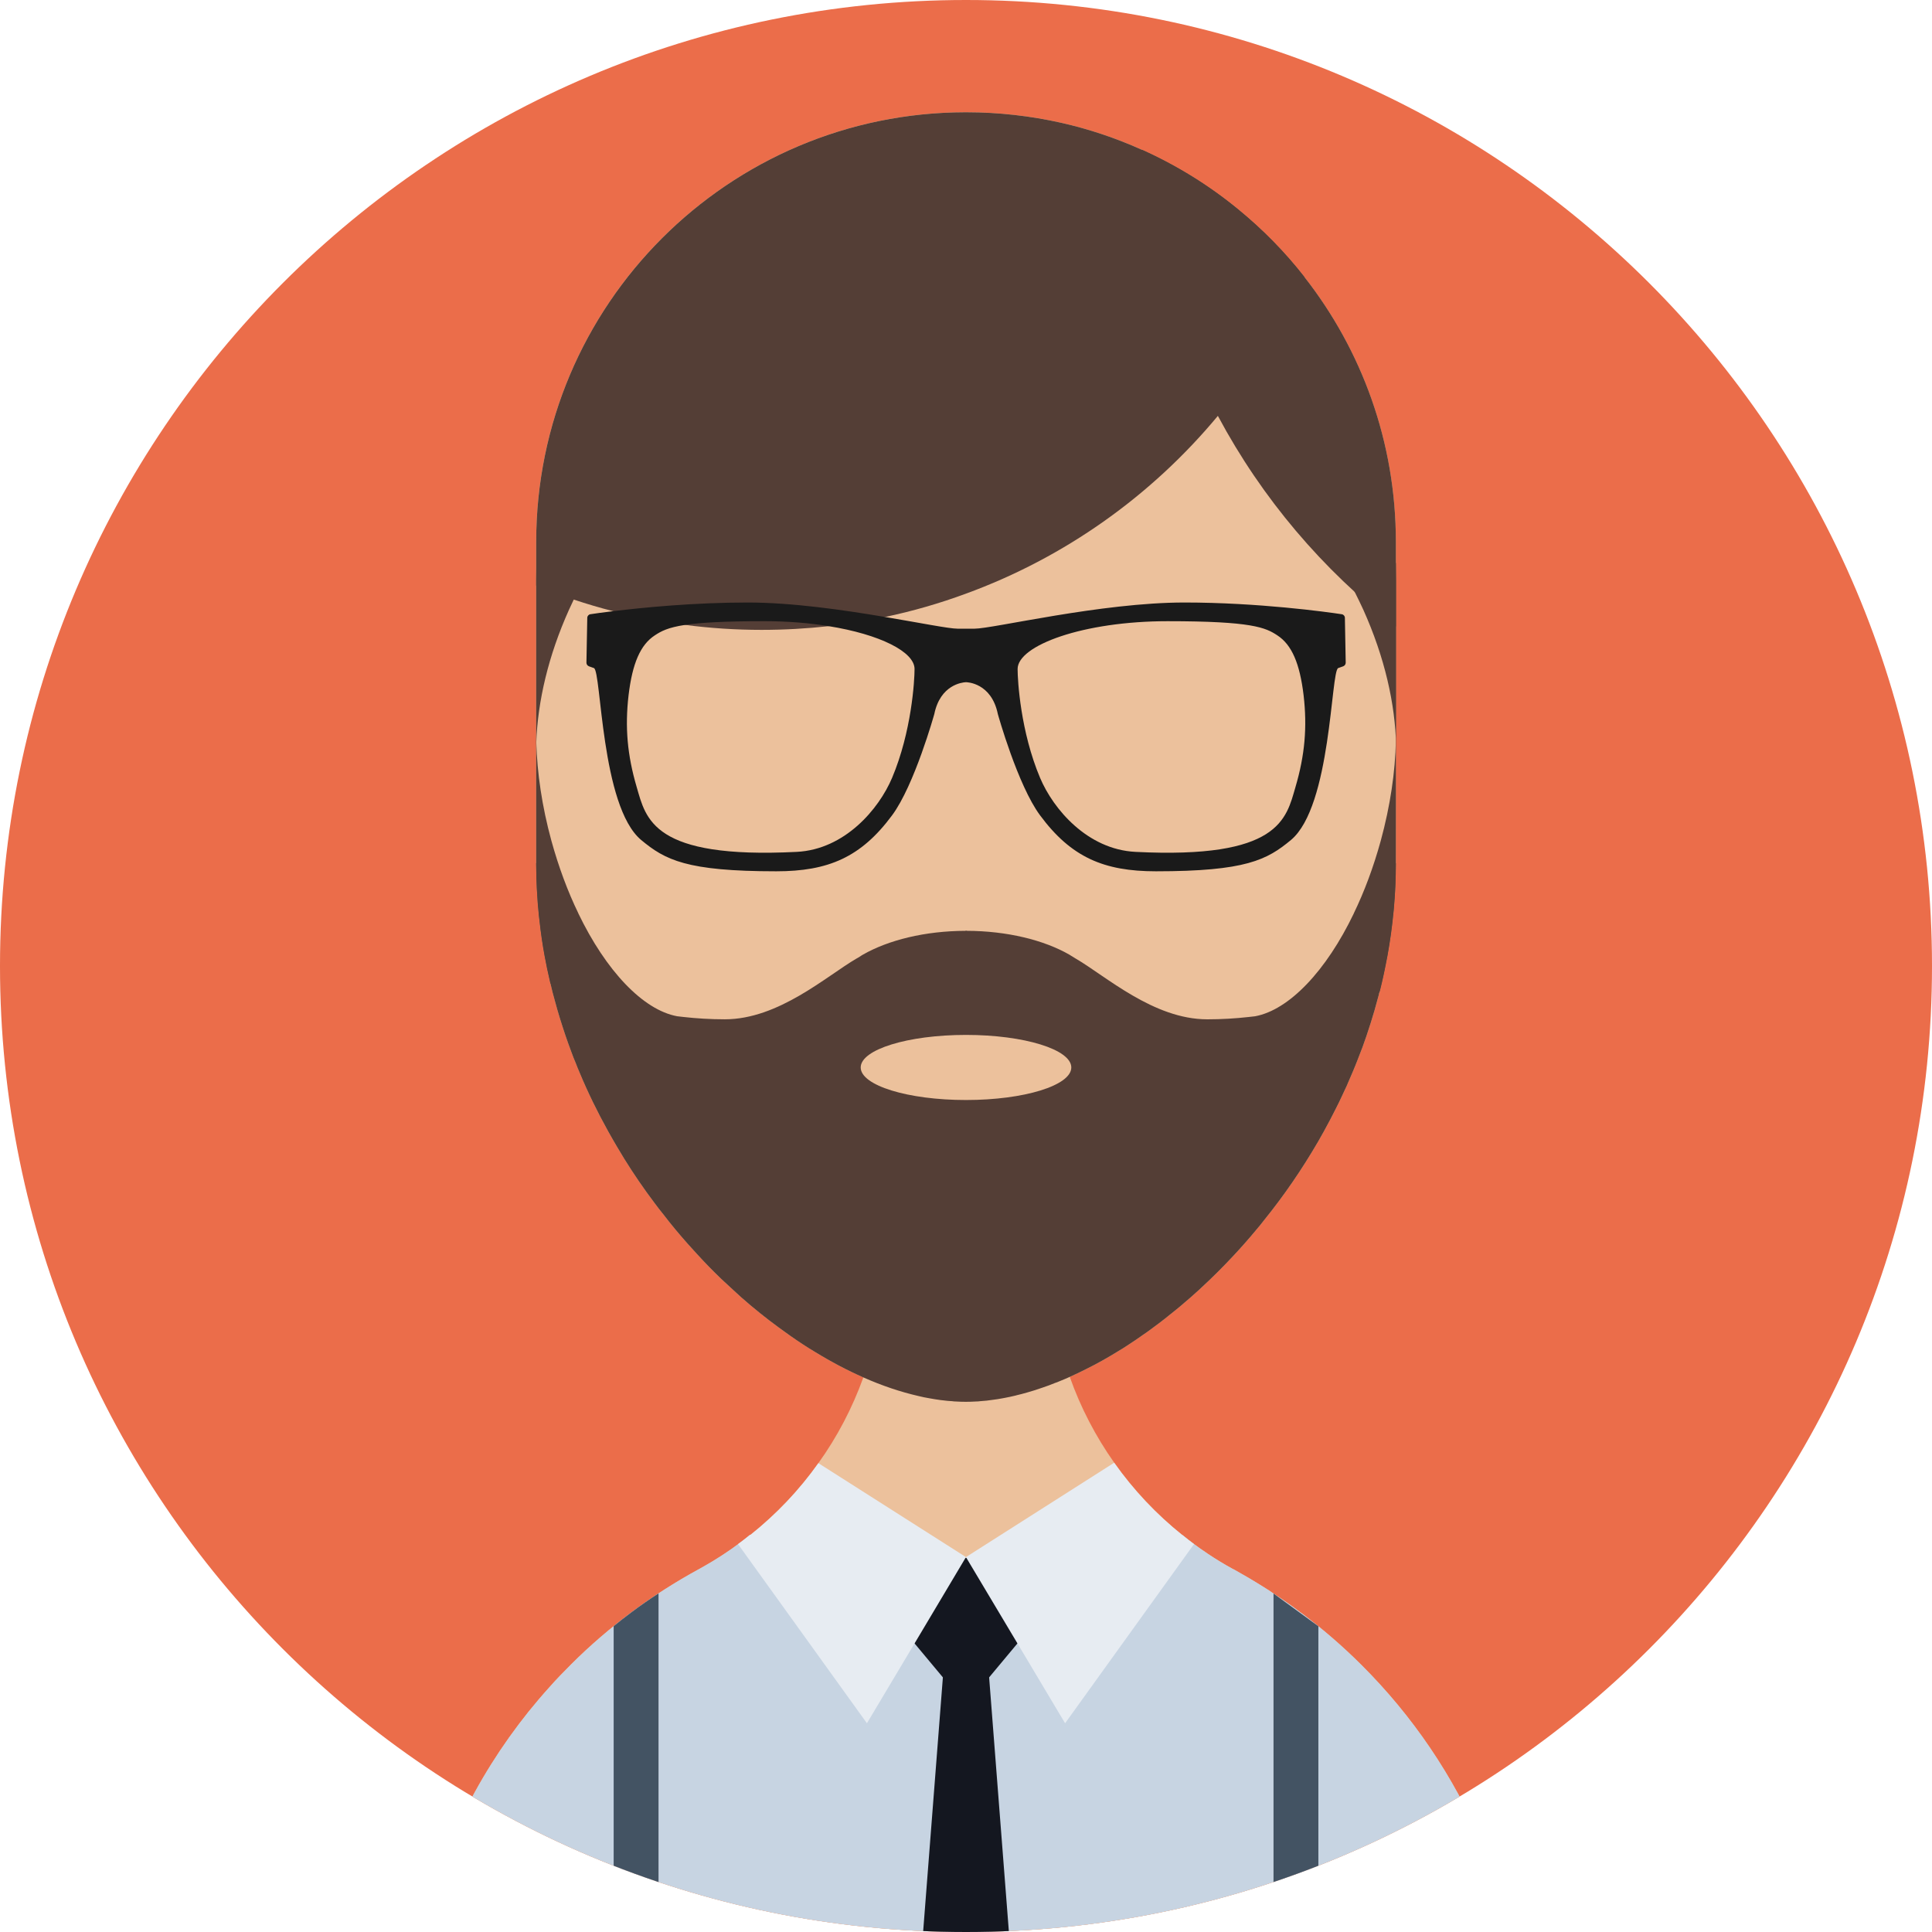
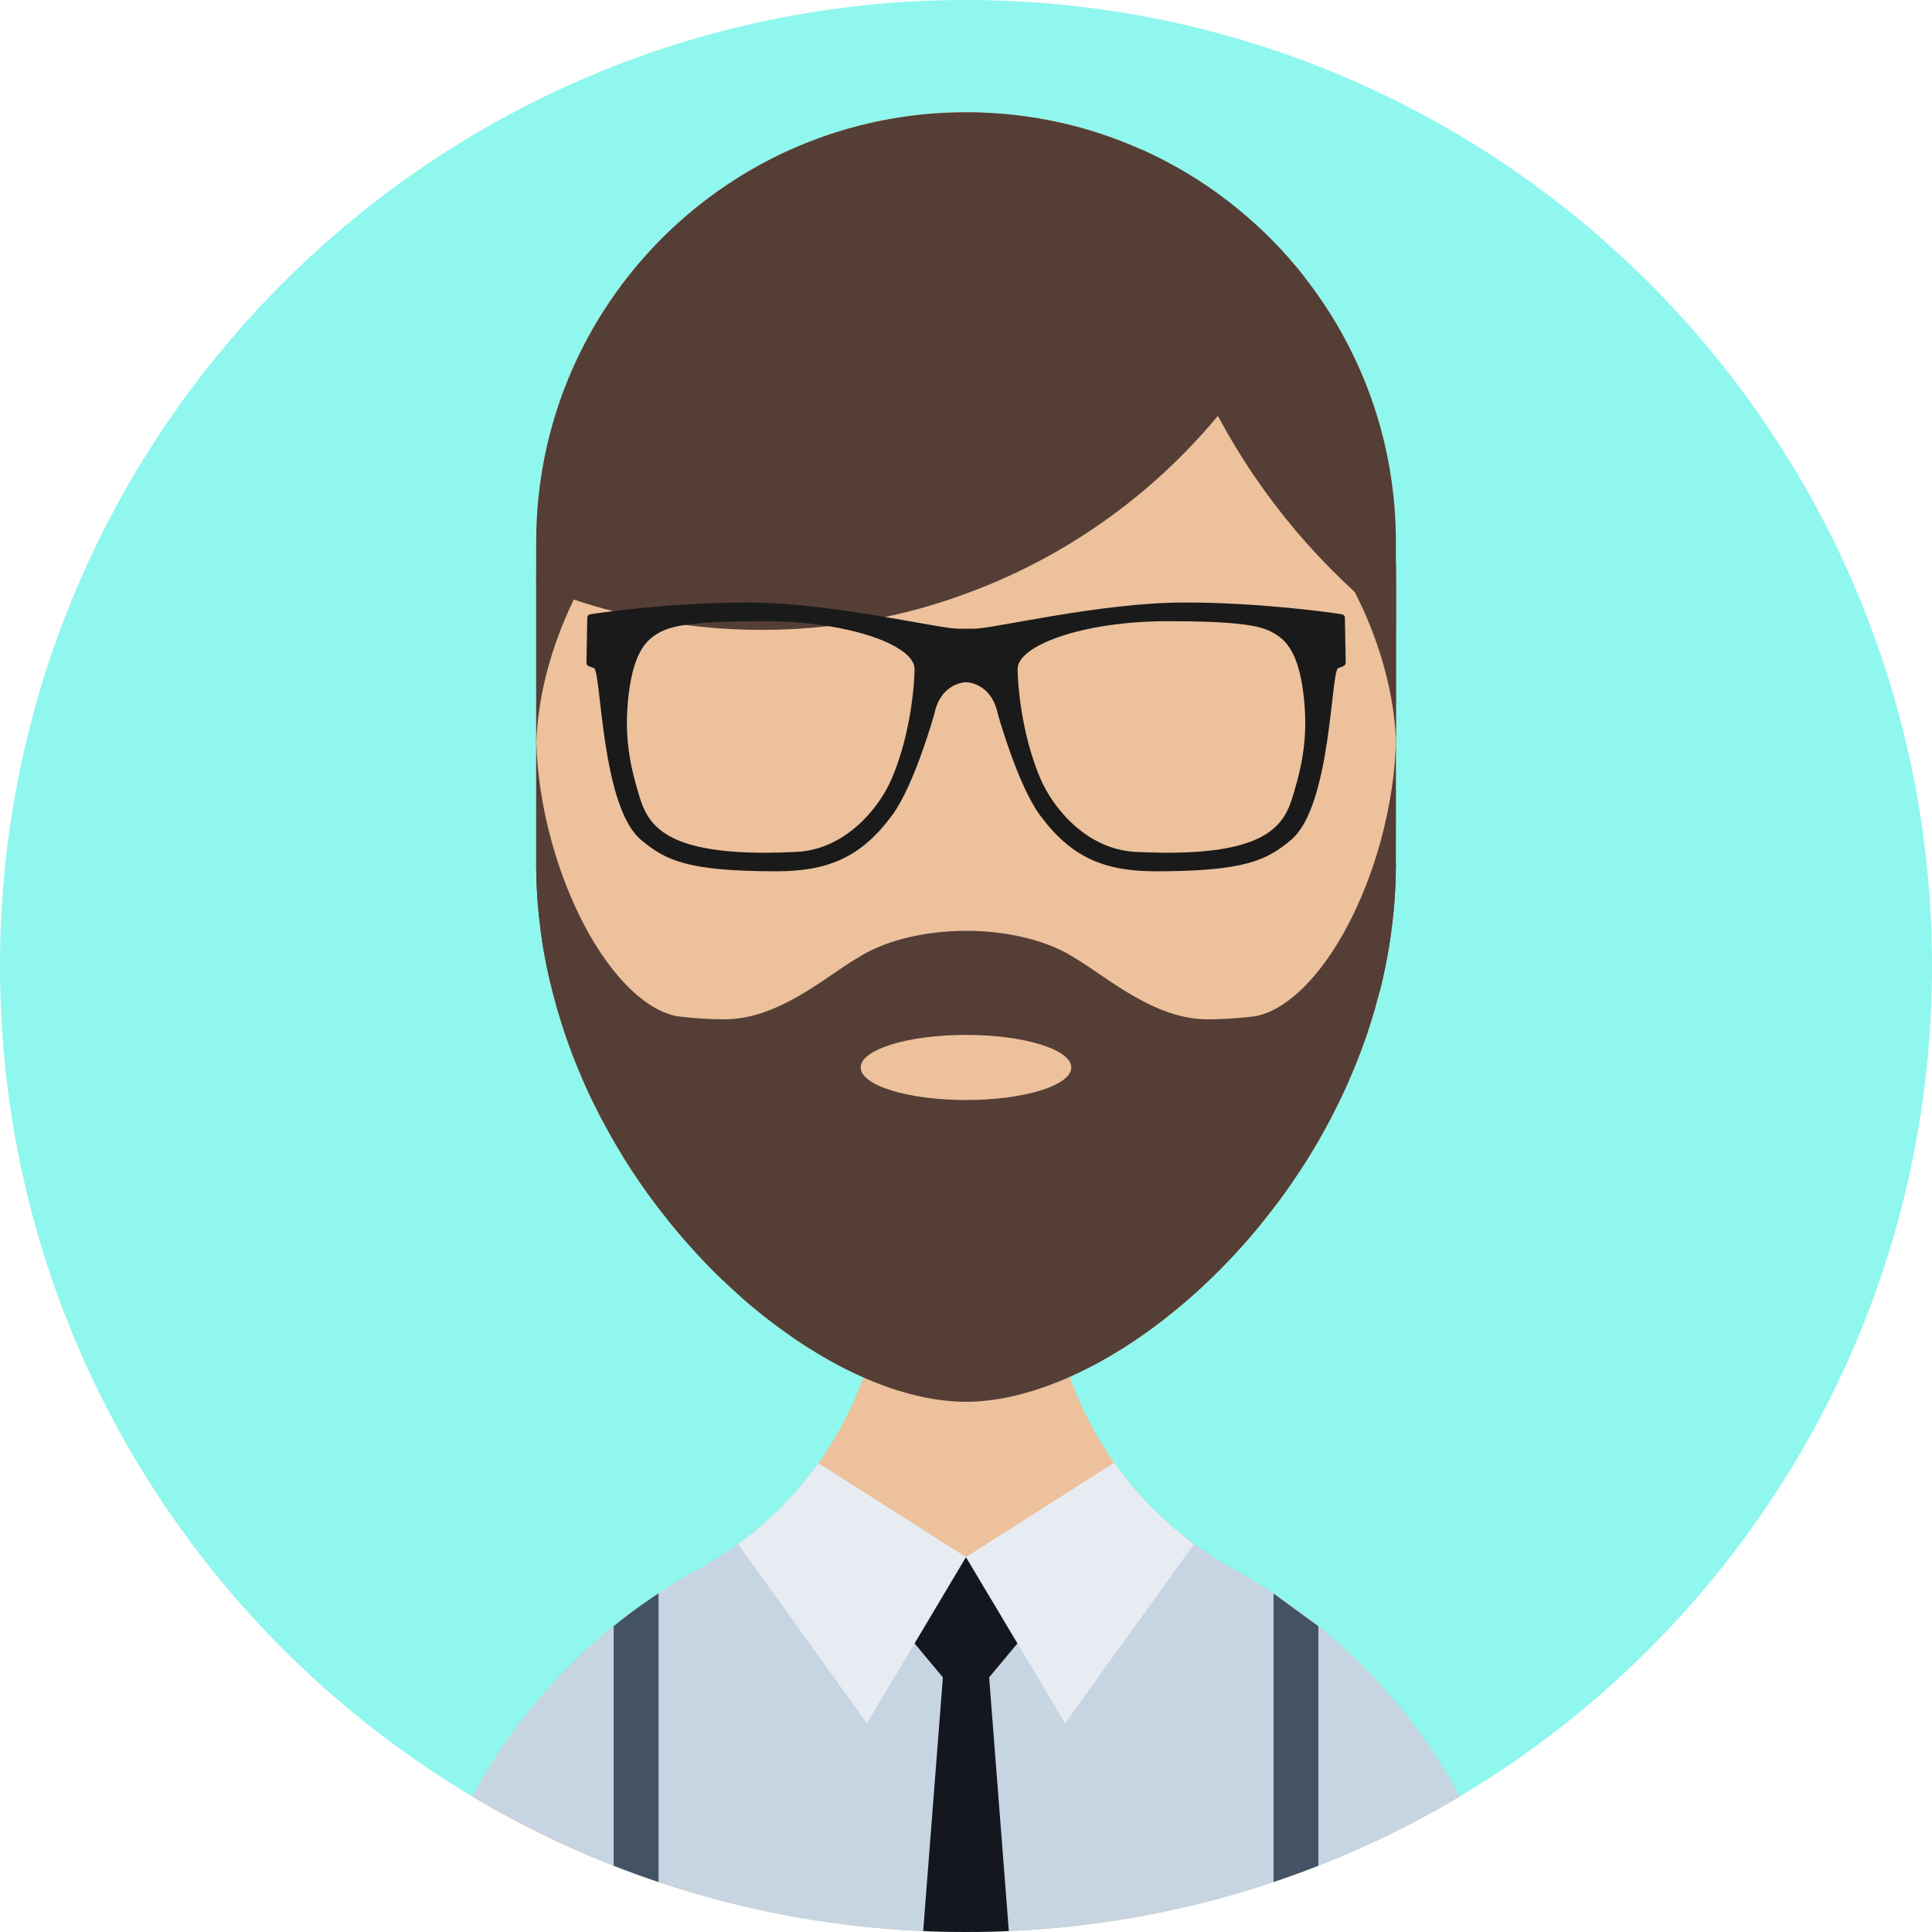
<svg xmlns="http://www.w3.org/2000/svg" xmlns:xlink="http://www.w3.org/1999/xlink" version="1.1" id="Capa_1" x="0px" y="0px" viewBox="0 0 188.148 188.148" style="enable-background:new 0 0 188.148 188.148;" xml:space="preserve">
  <g>
    <g>
      <defs>
        <circle id="SVGID_1_" cx="94.074" cy="94.074" r="94.074" />
      </defs>
-       <use xlink:href="#SVGID_1_" style="overflow:visible;fill:#EB6D4A;" />
+       <use xlink:href="#SVGID_1_" style="overflow:visible;fill:#8ff7ee;" />
      <clipPath id="SVGID_2_">
        <use xlink:href="#SVGID_1_" style="overflow:visible;" />
      </clipPath>
      <path style="clip-path:url(#SVGID_2_);fill:#ECC19C;" d="M135.938,52.784V84.05c0,0.453-0.011,0.905-0.021,1.357    c-0.02,0.936-0.072,1.871-0.154,2.796c-0.02,0.319-0.052,0.637-0.093,0.956c-0.134,1.326-0.318,2.632-0.555,3.928    c-0.083,0.432-0.165,0.853-0.258,1.275c-0.01,0.092-0.03,0.175-0.051,0.257c-0.083,0.432-0.186,0.854-0.288,1.275    c-0.041,0.226-0.103,0.452-0.154,0.679c-0.052,0.195-0.103,0.391-0.164,0.586c-0.217,0.843-0.463,1.666-0.721,2.488    c-0.123,0.391-0.246,0.771-0.38,1.162c-0.011,0.041-0.031,0.082-0.041,0.123c-0.124,0.349-0.247,0.699-0.37,1.048    c-0.041,0.103-0.082,0.205-0.124,0.319c-0.123,0.329-0.246,0.658-0.38,0.987c-0.154,0.401-0.318,0.792-0.483,1.183    c-0.144,0.35-0.298,0.699-0.452,1.049c-0.02,0.062-0.052,0.113-0.072,0.174c-0.175,0.37-0.339,0.741-0.514,1.1    c-0.175,0.38-0.36,0.761-0.556,1.142c-0.37,0.75-0.771,1.501-1.172,2.231c-0.185,0.329-0.37,0.658-0.556,0.987    c-1.583,2.725-3.341,5.285-5.253,7.649c-0.258,0.339-0.524,0.668-0.802,0.987c-0.381,0.462-0.772,0.915-1.162,1.357    c-0.35,0.391-0.699,0.781-1.059,1.162c-0.987,1.059-1.995,2.067-3.023,3.013c-0.205,0.206-0.422,0.391-0.638,0.586    c-0.349,0.319-0.698,0.627-1.059,0.925c-0.277,0.247-0.565,0.483-0.854,0.72c-0.74,0.606-1.48,1.192-2.23,1.737    c-0.309,0.237-0.628,0.463-0.946,0.679c-0.514,0.37-1.038,0.72-1.563,1.059c-0.288,0.195-0.586,0.38-0.885,0.555    c-1.049,0.648-2.107,1.244-3.156,1.758c-0.257,0.133-0.514,0.257-0.771,0.38c-0.258,0.123-0.524,0.247-0.802,0.37    c-0.34,0.154-0.679,0.298-1.018,0.432c-0.134,0.062-0.268,0.113-0.401,0.154c-0.4,0.165-0.812,0.319-1.213,0.452    c-0.504,0.185-1.018,0.339-1.521,0.483c-0.35,0.103-0.709,0.195-1.059,0.277c-0.021,0.011-0.041,0.021-0.072,0.021    c-0.35,0.082-0.699,0.165-1.049,0.226c-0.093,0.021-0.184,0.041-0.277,0.051c-0.288,0.051-0.576,0.103-0.864,0.134    c-0.411,0.062-0.822,0.113-1.233,0.134c-0.143,0.02-0.277,0.031-0.422,0.031c-0.328,0.021-0.657,0.031-0.977,0.031h-0.03    c-0.319,0-0.638-0.01-0.956-0.031c-0.124,0-0.247-0.01-0.371-0.031c-0.287-0.01-0.586-0.042-0.894-0.083    c-0.062,0-0.134-0.01-0.195-0.02c-0.381-0.051-0.761-0.113-1.152-0.185c-0.328-0.051-0.657-0.124-0.997-0.206    c-1.758-0.401-3.567-1.007-5.397-1.82c-1.563-0.689-3.146-1.521-4.719-2.488c-0.792-0.483-1.584-0.997-2.365-1.542    c-0.391-0.278-0.781-0.555-1.172-0.843c-1.224-0.895-2.437-1.871-3.63-2.92c-0.328-0.298-0.657-0.596-0.986-0.905    c-0.329-0.298-0.658-0.606-0.977-0.904c-0.803-0.771-1.584-1.573-2.345-2.406c-0.298-0.318-0.596-0.647-0.895-0.987    c-0.822-0.925-1.624-1.881-2.385-2.879c-0.299-0.36-0.576-0.73-0.854-1.1c-1.038-1.377-2.025-2.817-2.951-4.308    c-0.246-0.401-0.493-0.813-0.729-1.213c-0.288-0.483-0.565-0.976-0.843-1.47c-1.028-1.851-1.975-3.773-2.797-5.758    c-0.123-0.288-0.247-0.576-0.35-0.863c-0.165-0.37-0.309-0.751-0.442-1.121c-0.205-0.545-0.4-1.09-0.586-1.635    c-0.185-0.545-0.359-1.1-0.534-1.655c-0.165-0.535-0.319-1.069-0.463-1.614c-0.165-0.576-0.318-1.162-0.452-1.758    c-0.011-0.062-0.031-0.123-0.041-0.185c-0.195-0.822-0.37-1.655-0.524-2.498c-0.206-1.111-0.37-2.242-0.494-3.383    c-0.051-0.36-0.082-0.72-0.113-1.08c-0.041-0.38-0.071-0.751-0.092-1.131c-0.052-0.689-0.083-1.388-0.104-2.087    c-0.01-0.453-0.021-0.905-0.021-1.357V52.784c0-23.102,18.723-41.834,41.825-41.855h0.041c3.188,0,6.292,0.359,9.273,1.028    c2.725,0.617,5.347,1.501,7.835,2.622c3.393,1.522,6.549,3.475,9.387,5.809c2.385,1.954,4.555,4.154,6.446,6.58    C132.607,34.083,135.938,43.038,135.938,52.784z" />
      <path style="clip-path:url(#SVGID_2_);fill:#ECC19C;" d="M148.613,200.741v0.01H39.538v-0.01c0-6.158,1.018-12.091,2.91-17.612    c0.339-0.997,0.709-1.984,1.11-2.961v-0.01c0.4-0.977,0.822-1.933,1.274-2.879c1.8-3.794,4.041-7.341,6.642-10.59    c0.658-0.812,1.326-1.604,2.016-2.365c0.339-0.391,0.699-0.771,1.059-1.151c0.36-0.37,0.72-0.74,1.09-1.11    c1.841-1.84,3.814-3.526,5.892-5.079c1.038-0.771,2.087-1.491,3.177-2.19c1.09-0.689,2.2-1.347,3.331-1.964    c0.021-0.02,0.041-0.02,0.041-0.02c0.442-0.236,0.874-0.493,1.306-0.761c0.854-0.514,1.696-1.069,2.499-1.665    c0.411-0.288,0.802-0.586,1.192-0.905c0.925-0.74,1.819-1.532,2.673-2.365c0.277-0.277,0.556-0.555,0.833-0.843    c0.575-0.597,1.12-1.224,1.645-1.861c0.258-0.308,0.515-0.627,0.751-0.946c0.247-0.318,0.483-0.647,0.72-0.977    c1.83-2.55,3.3-5.356,4.38-8.349c1.306-3.64,2.015-7.557,2.015-11.649l7.948,0.041l8.173,0.041c0,4.04,0.689,7.916,1.964,11.515    c1.06,3.002,2.529,5.809,4.329,8.359c1.871,2.652,4.102,5.017,6.631,7.042c0.381,0.309,0.761,0.607,1.142,0.884    c0.37,0.278,0.75,0.545,1.141,0.802c0.083,0.062,0.154,0.113,0.237,0.165c0.37,0.247,0.74,0.494,1.131,0.72    c0.421,0.257,0.854,0.514,1.285,0.751c0.071,0.02,0.134,0.051,0.185,0.093c0.905,0.504,1.8,1.028,2.674,1.573    c0.421,0.257,0.843,0.524,1.254,0.823c0.854,0.555,1.687,1.141,2.498,1.758c0,0.011,0.011,0.011,0.011,0.011h0.01    c2.077,1.552,4.041,3.248,5.881,5.079C142.496,172.015,148.613,185.648,148.613,200.741z" />
      <path style="clip-path:url(#SVGID_2_);fill:#C7D4E2;" d="M148.614,200.743H39.539c0-6.159,1.019-12.091,2.91-17.612    c0.339-0.998,0.709-1.984,1.11-2.961c-0.011-0.011,0-0.011,0-0.011c0.391-0.977,0.822-1.933,1.274-2.878    c1.8-3.794,4.041-7.341,6.642-10.59c0.658-0.813,1.327-1.604,2.016-2.365c0.339-0.391,0.699-0.771,1.059-1.151    c0.36-0.37,0.72-0.74,1.09-1.11c1.841-1.84,3.814-3.527,5.892-5.079c1.038-0.771,2.087-1.491,3.177-2.19    c1.09-0.699,2.2-1.357,3.331-1.974c0.021-0.02,0.041-0.01,0.041-0.01v-0.01c0.442-0.247,0.874-0.494,1.306-0.751    c1.285-0.781,2.52-1.645,3.671-2.591c0.01,0.01,0.01,0.01,0.021,0.02c5.325,5.449,12.738,8.831,20.964,8.852h0.082    c8.225,0,15.669-3.393,21.015-8.842l0.011-0.01c0.729,0.606,1.49,1.172,2.272,1.696c0.082,0.061,0.154,0.113,0.236,0.164    c0.37,0.247,0.75,0.483,1.131,0.72c0.422,0.257,0.854,0.504,1.285,0.74c0.072,0.02,0.123,0.061,0.185,0.092    c0.905,0.504,1.8,1.028,2.674,1.583c0.421,0.257,0.843,0.524,1.254,0.823c0.854,0.545,1.687,1.141,2.498,1.758h0.021    c2.088,1.563,4.051,3.259,5.881,5.089C142.497,172.017,148.614,185.65,148.614,200.743z" />
      <path style="clip-path:url(#SVGID_2_);fill:#543E36;" d="M135.938,84.05c0,0.453-0.011,0.905-0.021,1.357    c-0.02,0.936-0.072,1.871-0.154,2.796c-0.02,0.319-0.052,0.637-0.093,0.956c-0.134,1.326-0.318,2.632-0.555,3.928    c-0.083,0.432-0.165,0.853-0.258,1.275c-0.01,0.092-0.03,0.175-0.051,0.257c-0.083,0.432-0.186,0.854-0.288,1.275    c-0.052,0.247-0.113,0.483-0.186,0.72c-0.03,0.185-0.082,0.37-0.133,0.545c-0.217,0.843-0.463,1.666-0.721,2.488    c-0.123,0.391-0.246,0.771-0.38,1.162c-0.011,0.041-0.031,0.082-0.041,0.123c-0.124,0.349-0.247,0.699-0.37,1.048    c-0.041,0.103-0.082,0.205-0.124,0.319c-0.123,0.329-0.246,0.658-0.38,0.987c-0.154,0.401-0.318,0.792-0.483,1.183    c-0.144,0.35-0.298,0.699-0.452,1.049c-0.02,0.062-0.052,0.113-0.072,0.174c-0.175,0.37-0.339,0.741-0.514,1.1    c-0.175,0.38-0.36,0.761-0.556,1.142c-0.37,0.75-0.771,1.501-1.172,2.231c-0.185,0.329-0.37,0.658-0.556,0.987    c-1.583,2.725-3.341,5.285-5.253,7.649c-0.258,0.339-0.524,0.668-0.802,0.987c-0.381,0.462-0.772,0.915-1.162,1.357    c-0.35,0.391-0.699,0.781-1.059,1.162c-0.987,1.059-1.995,2.067-3.023,3.013c-0.205,0.206-0.422,0.391-0.638,0.586    c-0.349,0.319-0.698,0.627-1.059,0.925c-0.277,0.247-0.565,0.483-0.854,0.72c-0.74,0.606-1.48,1.192-2.23,1.737    c-0.309,0.237-0.628,0.463-0.946,0.679c-0.514,0.37-1.038,0.72-1.563,1.059c-0.288,0.195-0.586,0.38-0.885,0.555    c-1.049,0.648-2.107,1.244-3.156,1.758c-0.257,0.133-0.514,0.257-0.771,0.38c-0.258,0.123-0.524,0.247-0.802,0.37    c-0.34,0.154-0.679,0.298-1.018,0.432c-0.134,0.062-0.268,0.113-0.401,0.154c-0.4,0.165-0.812,0.319-1.213,0.452    c-0.504,0.185-1.018,0.339-1.521,0.483c-0.35,0.103-0.709,0.195-1.059,0.277c-0.021,0.011-0.041,0.021-0.072,0.021    c-0.35,0.082-0.699,0.165-1.049,0.226c-0.093,0.021-0.184,0.041-0.277,0.051c-0.288,0.051-0.576,0.103-0.864,0.134    c-0.411,0.062-0.822,0.113-1.233,0.134c-0.143,0.02-0.277,0.031-0.422,0.031c-0.328,0.021-0.657,0.031-0.977,0.031h-0.03    c-0.319,0-0.638-0.01-0.956-0.031c-0.124,0-0.247-0.01-0.371-0.031c-0.287-0.01-0.586-0.042-0.894-0.083    c-0.062,0-0.134-0.01-0.195-0.02c-0.381-0.051-0.761-0.113-1.152-0.185c-0.328-0.051-0.657-0.124-0.997-0.206    c-1.758-0.401-3.567-1.007-5.397-1.82c-1.563-0.689-3.146-1.521-4.719-2.488c-0.792-0.473-1.573-0.987-2.365-1.542    c-0.391-0.278-0.781-0.555-1.172-0.843c-1.224-0.895-2.437-1.871-3.63-2.92c-0.328-0.298-0.657-0.596-0.986-0.905    c-0.329-0.298-0.658-0.606-0.977-0.904c-0.803-0.771-1.584-1.573-2.345-2.406c-0.298-0.318-0.596-0.647-0.895-0.987    c-0.822-0.925-1.624-1.881-2.385-2.879c-0.299-0.36-0.576-0.73-0.854-1.1c-1.038-1.377-2.025-2.817-2.951-4.308    c-0.246-0.401-0.493-0.813-0.729-1.213c-0.288-0.483-0.565-0.976-0.843-1.47c-1.028-1.851-1.975-3.773-2.797-5.758    c-0.123-0.288-0.247-0.576-0.35-0.863c-0.165-0.37-0.309-0.751-0.442-1.121c-0.205-0.545-0.4-1.09-0.586-1.635    c-0.185-0.545-0.359-1.1-0.534-1.655c-0.165-0.535-0.319-1.069-0.463-1.614c-0.165-0.576-0.318-1.162-0.452-1.758    c-0.011-0.062-0.031-0.123-0.041-0.185c-0.195-0.822-0.37-1.655-0.524-2.498c-0.206-1.111-0.37-2.242-0.494-3.383    c-0.051-0.36-0.082-0.72-0.113-1.08c-0.041-0.38-0.071-0.751-0.092-1.131c-0.052-0.689-0.083-1.388-0.104-2.087    c-0.01-0.453-0.021-0.905-0.021-1.357l6.684,13.14l11.484,5.007l13.581,1.224l10.076,0.915h0.062l9.428,0.854l21.005,1.892    L135.938,84.05z" />
      <path style="clip-path:url(#SVGID_2_);fill:#543E36;" d="M127.023,26.968c-2.046,4.637-4.709,8.945-7.855,12.852    c-0.185,0.227-0.37,0.453-0.565,0.679c-6.446,7.762-14.897,13.798-24.562,17.324c-2.54,0.936-5.161,1.696-7.855,2.262    c-1.799,0.38-3.629,0.679-5.49,0.895c-2.139,0.236-4.318,0.36-6.528,0.36c-2.529,0-5.007-0.165-7.443-0.483    c-2.386-0.298-4.72-0.74-7.002-1.336c-1.306-0.329-2.581-0.709-3.846-1.131c-1.244-0.411-2.457-0.864-3.66-1.357v-4.246    c0-23.102,18.723-41.834,41.825-41.855h0.041c3.188,0,6.292,0.359,9.273,1.028c2.725,0.617,5.347,1.501,7.835,2.622    c3.393,1.522,6.549,3.475,9.387,5.809C122.962,22.341,125.132,24.542,127.023,26.968z" />
      <path style="clip-path:url(#SVGID_2_);fill:#543E36;" d="M135.938,52.784v8.235c-7.136-5.521-13.047-12.502-17.314-20.48    c-0.01-0.01-0.01-0.031-0.021-0.041c-4.194-7.834-6.796-16.625-7.412-25.92c3.393,1.522,6.549,3.475,9.387,5.809    c2.385,1.954,4.555,4.154,6.446,6.58C132.607,34.083,135.938,43.038,135.938,52.784z" />
      <path style="clip-path:url(#SVGID_2_);fill:#543E36;" d="M57.12,56.013c-0.441,0.771-0.843,1.563-1.244,2.375    c-0.153,0.318-0.308,0.658-0.462,0.987c-2.025,4.503-3.044,8.924-3.188,12.914c0,0.113-0.011,0.236-0.011,0.35V56.517    c0-0.576,0.021-1.142,0.021-1.697C53.861,55.242,55.485,55.653,57.12,56.013z" />
      <path style="clip-path:url(#SVGID_2_);fill:#543E36;" d="M131.054,56.013c0.622,1.093,1.177,2.213,1.71,3.361    c2.088,4.643,3.11,9.178,3.198,13.268V56.512c0-0.567-0.021-1.134-0.021-1.688C134.318,55.243,132.697,55.648,131.054,56.013z" />
      <path style="clip-path:url(#SVGID_2_);fill:#1A1A1A;" d="M130.972,60.167c0-0.175-0.134-0.329-0.309-0.35    c-1.48-0.226-8.143-1.142-15.309-1.142c-8.133,0-18.63,2.55-20.46,2.55H93.27c-0.854,0-3.588-0.555-7.084-1.141    c-4.02-0.679-9.037-1.409-13.376-1.409c-5.243,0-10.22,0.494-13.088,0.843c-1.049,0.124-1.82,0.236-2.221,0.298    c-0.175,0.021-0.309,0.175-0.309,0.35l-0.082,4.369c0,0.154,0.093,0.288,0.236,0.35l0.493,0.175    c0.73,0.278,0.669,13.448,4.596,16.738c2.334,1.943,4.411,3.053,13.16,3.053c5.069,0,8.256-1.367,11.279-5.449    c2.18-2.93,4.112-9.86,4.112-9.86c0.586-2.858,2.714-3.084,3.054-3.105c0.021,0,0.041,0,0.041,0c0.071,0,2.468,0.041,3.095,3.105    c0,0,1.933,6.93,4.112,9.86c3.022,4.082,6.21,5.449,11.278,5.449c8.75,0,10.826-1.11,13.16-3.053    c3.928-3.29,3.866-16.46,4.596-16.738l0.494-0.175c0.143-0.062,0.236-0.195,0.236-0.35L130.972,60.167z M86.875,75.753    c-1.285,3.043-4.606,6.971-9.284,7.207c-14.034,0.709-14.682-3.208-15.587-6.313c-0.915-3.105-1.151-5.83-0.792-8.935    c0.37-3.105,1.152-4.925,2.561-5.84c0.606-0.401,1.265-0.761,2.951-1.018c1.511-0.226,3.845-0.36,7.731-0.36    c2.251,0,4.359,0.175,6.24,0.483c4.997,0.802,8.369,2.499,8.369,4.174C89.064,66.294,88.776,71.249,86.875,75.753z     M126.159,76.647c-0.904,3.105-1.552,7.022-15.586,6.313c-4.678-0.236-7.999-4.164-9.284-7.207    c-1.902-4.503-2.189-9.459-2.189-10.6c0-2.303,6.395-4.658,14.609-4.658c8.215,0,9.53,0.617,10.683,1.378    c1.408,0.915,2.189,2.735,2.56,5.84C127.312,70.818,127.075,73.543,126.159,76.647z" />
      <g style="clip-path:url(#SVGID_2_);">
        <path style="fill:#543E36;" d="M94.123,90.65l-0.011,10.138l-0.01,3.547v2.786l-0.011,9.253v0.01l-0.01-0.01h-0.011l-0.03-0.021     L53.604,95.771c-0.011-0.062-0.031-0.123-0.041-0.185c-0.195-0.822-0.37-1.655-0.524-2.498c-0.206-1.111-0.37-2.242-0.494-3.383     c-0.051-0.36-0.082-0.72-0.113-1.08c-0.041-0.38-0.071-0.751-0.092-1.131c-0.052-0.689-0.083-1.388-0.104-2.087     c-0.01-0.453-0.021-0.905-0.021-1.357V71.764c0,0.175,0.011,0.35,0.011,0.524c0.082,2.971,0.555,6.241,1.47,9.582     c0.71,2.57,1.594,4.945,2.622,7.063v0.01c2.694,5.604,6.303,9.407,9.623,10.024c0.206,0.031,0.422,0.051,0.628,0.072     c1.285,0.144,2.632,0.226,4.02,0.226c5.243,0,9.901-4.215,12.831-5.922c0.021-0.01,0.041-0.021,0.062-0.031     c0.154-0.093,0.309-0.185,0.442-0.278c0.041-0.031,0.082-0.051,0.123-0.072c2.468-1.409,6.025-2.303,9.994-2.313H94.123z" />
        <path style="fill:#543E36;" d="M135.947,71.764l-0.01,12.286c0,3.085-0.288,6.107-0.822,9.038     c-0.217,1.172-0.463,2.333-0.751,3.485l-9.49,13.705l-30.782,6.097h-0.01l-0.011,0.01v-0.01l-0.03-25.727h0.082     c3.969,0.01,7.536,0.905,10.004,2.313c0.041,0.021,0.071,0.041,0.113,0.072c0.144,0.093,0.298,0.185,0.452,0.278     c0.01,0.01,0.03,0.021,0.051,0.031c2.941,1.707,7.588,5.925,12.832,5.925c1.388,0,2.734-0.082,4.019-0.226     c0.216-0.021,0.422-0.041,0.638-0.072c3.311-0.617,6.93-4.421,9.613-10.024v-0.01c1.027-2.118,1.912-4.493,2.621-7.063     c0.926-3.393,1.409-6.703,1.471-9.716C135.947,72.021,135.947,71.897,135.947,71.764z" />
      </g>
      <ellipse style="clip-path:url(#SVGID_2_);fill:#ECC19C;" cx="94.074" cy="103.955" rx="10.255" ry="3.17" />
      <g style="clip-path:url(#SVGID_2_);">
        <path style="fill:#435363;" d="M64.131,155.174v56.558h-4.369v-53.37c0.586-0.473,1.172-0.936,1.769-1.378     C62.384,156.347,63.247,155.75,64.131,155.174z" />
        <polygon style="fill:#435363;" points="124.021,155.185 124.021,200.741 124.021,211.732 128.39,211.732 128.39,200.741      128.39,158.372    " />
      </g>
      <g style="clip-path:url(#SVGID_2_);">
        <g>
          <polygon style="fill:#141720;" points="82.113,151.713 94.074,166.049 106.036,151.713     " />
          <path style="fill:#141720;" d="M94.074,225.437h-7.073l5.11-65.8c0.215,0.837,3.712,0.837,3.927,0l5.11,65.8H94.074z" />
        </g>
        <g>
          <path style="fill:#E7ECF2;" d="M94.07,151.638l-0.03,0.051l-0.011,0.021l-4.966,8.338l-4.637,7.772l-12.554-17.447      c0.401-0.288,0.802-0.596,1.183-0.915c0.01,0.01,0.01,0.01,0.021,0.021c2.518-2.005,4.76-4.359,6.621-6.991l14.343,9.13      L94.07,151.638z" />
          <path style="fill:#E7ECF2;" d="M116.278,150.373l-12.554,17.447l-4.637-7.772l-4.977-8.338l-0.041-0.072l14.436-9.191      c1.871,2.652,4.102,5.017,6.631,7.042C115.518,149.797,115.897,150.096,116.278,150.373z" />
        </g>
      </g>
    </g>
  </g>
  <g>
</g>
  <g>
</g>
  <g>
</g>
  <g>
</g>
  <g>
</g>
  <g>
</g>
  <g>
</g>
  <g>
</g>
  <g>
</g>
  <g>
</g>
  <g>
</g>
  <g>
</g>
  <g>
</g>
  <g>
</g>
  <g>
</g>
</svg>
